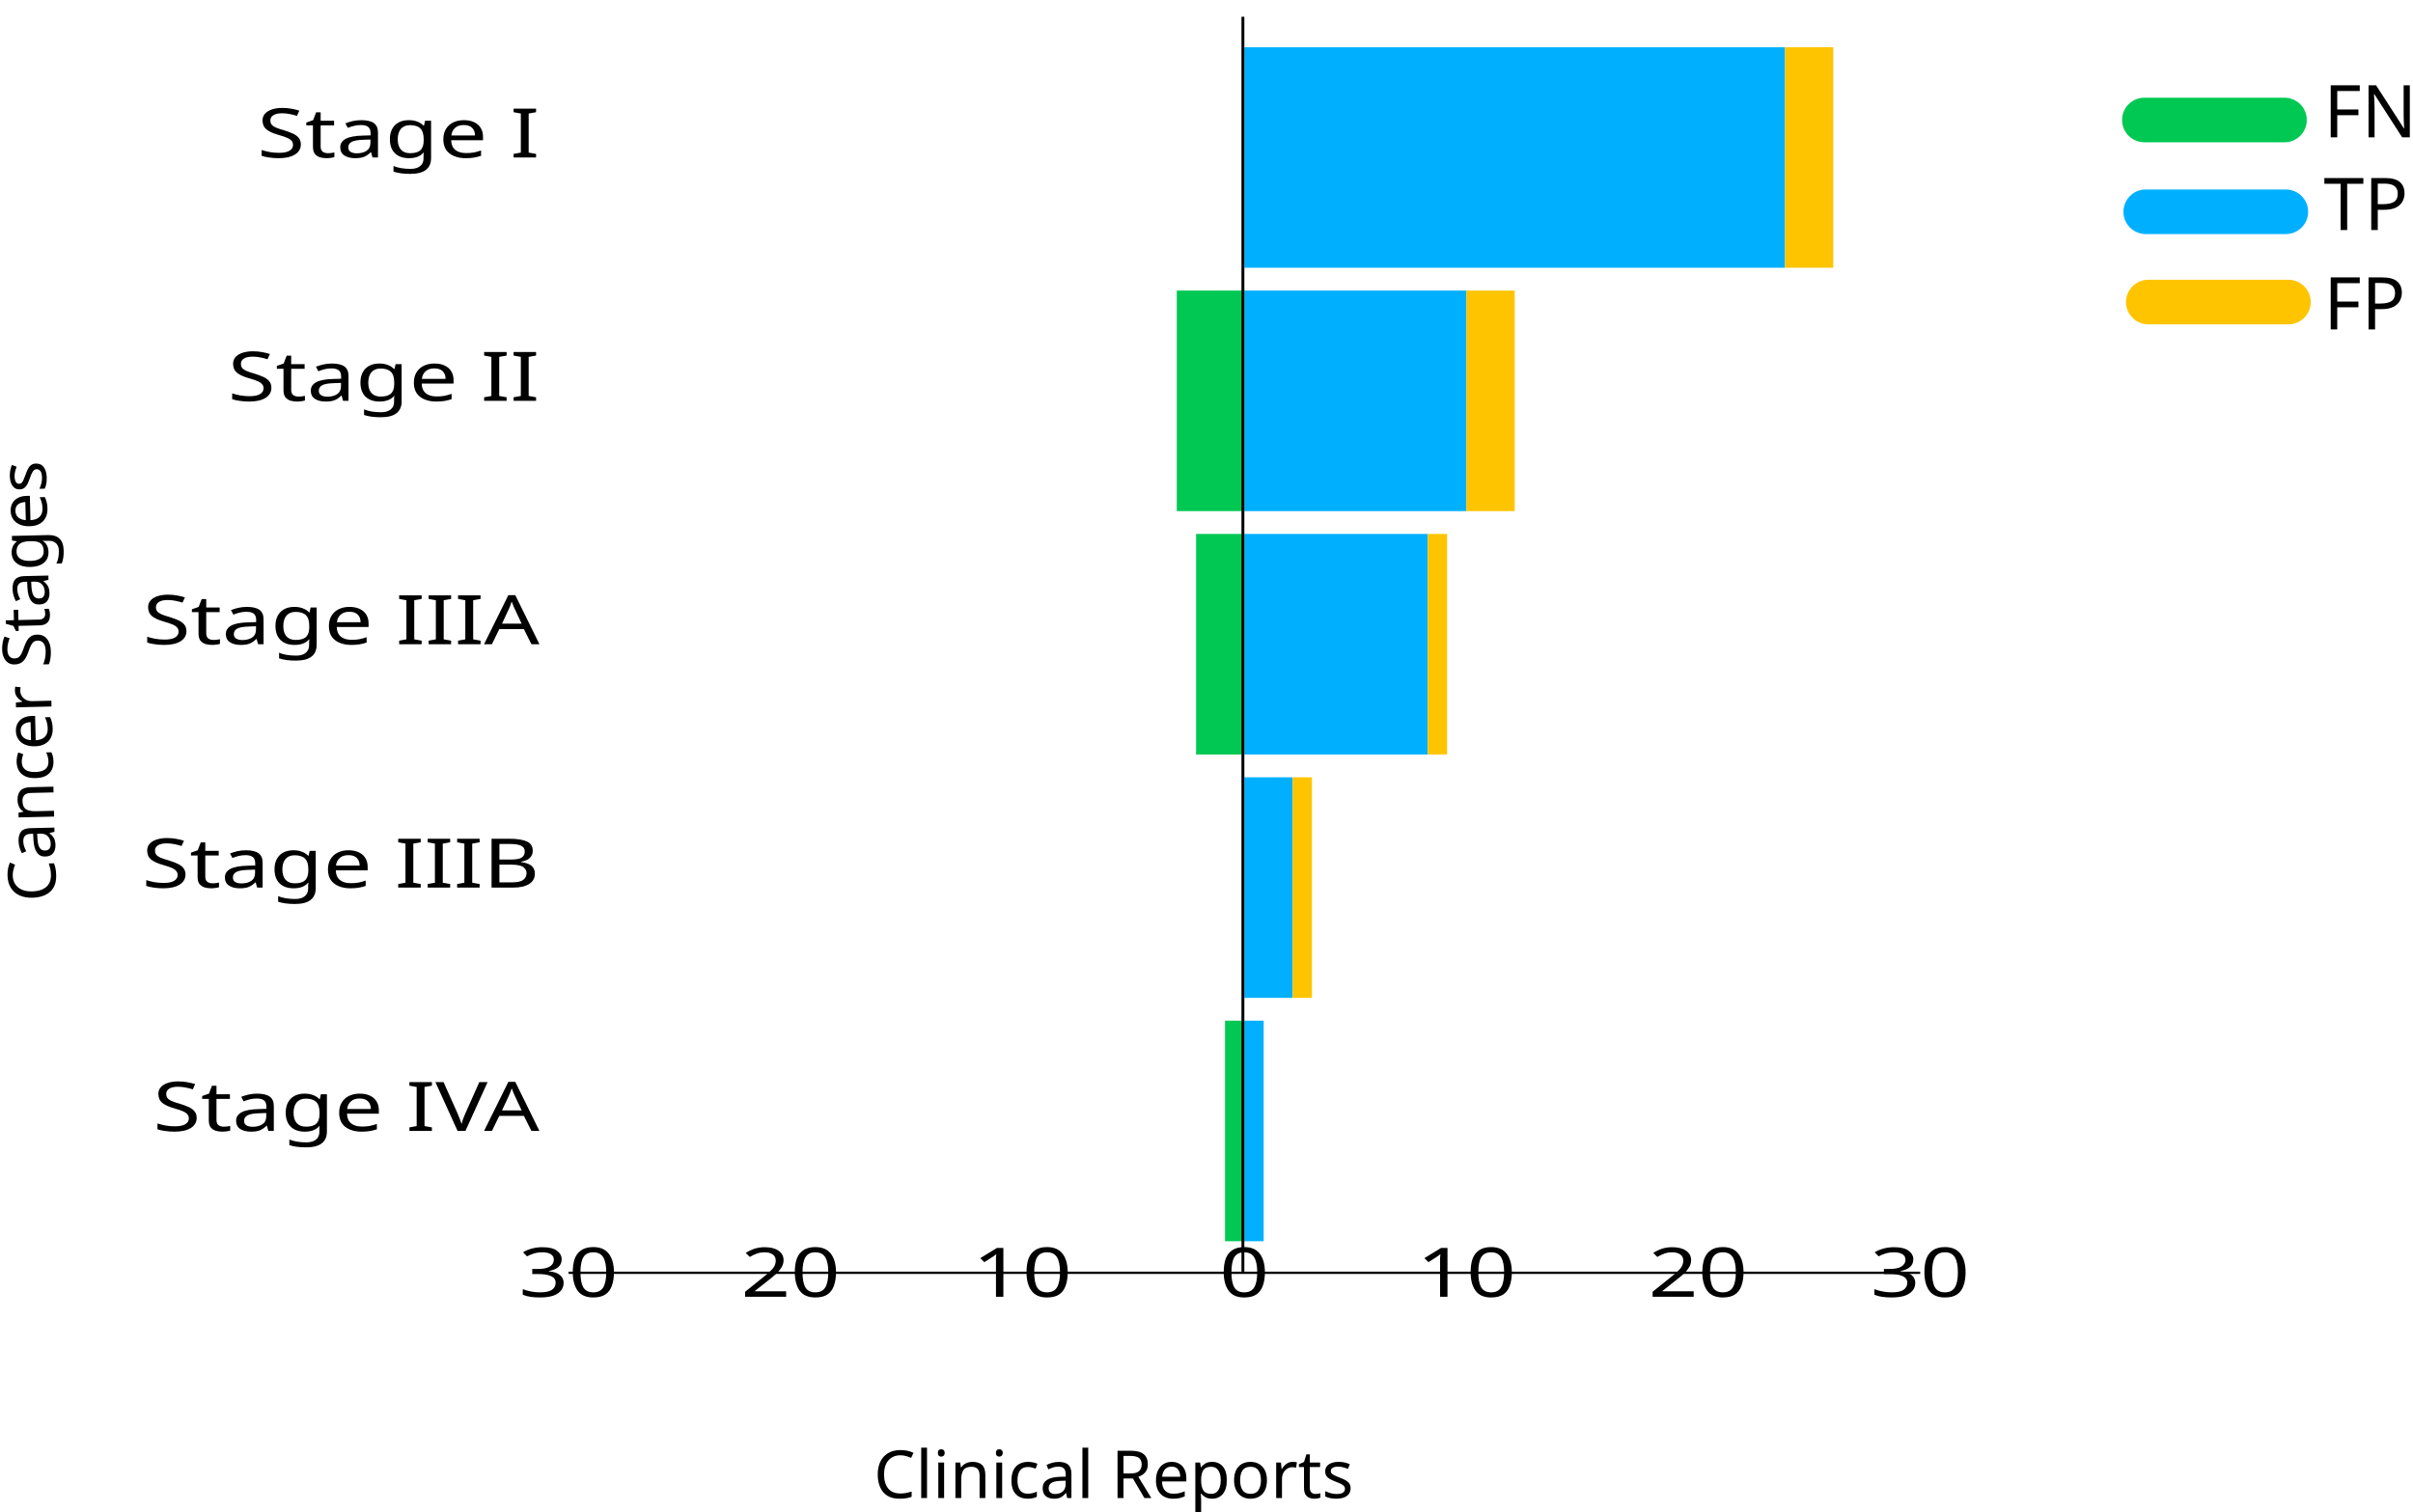
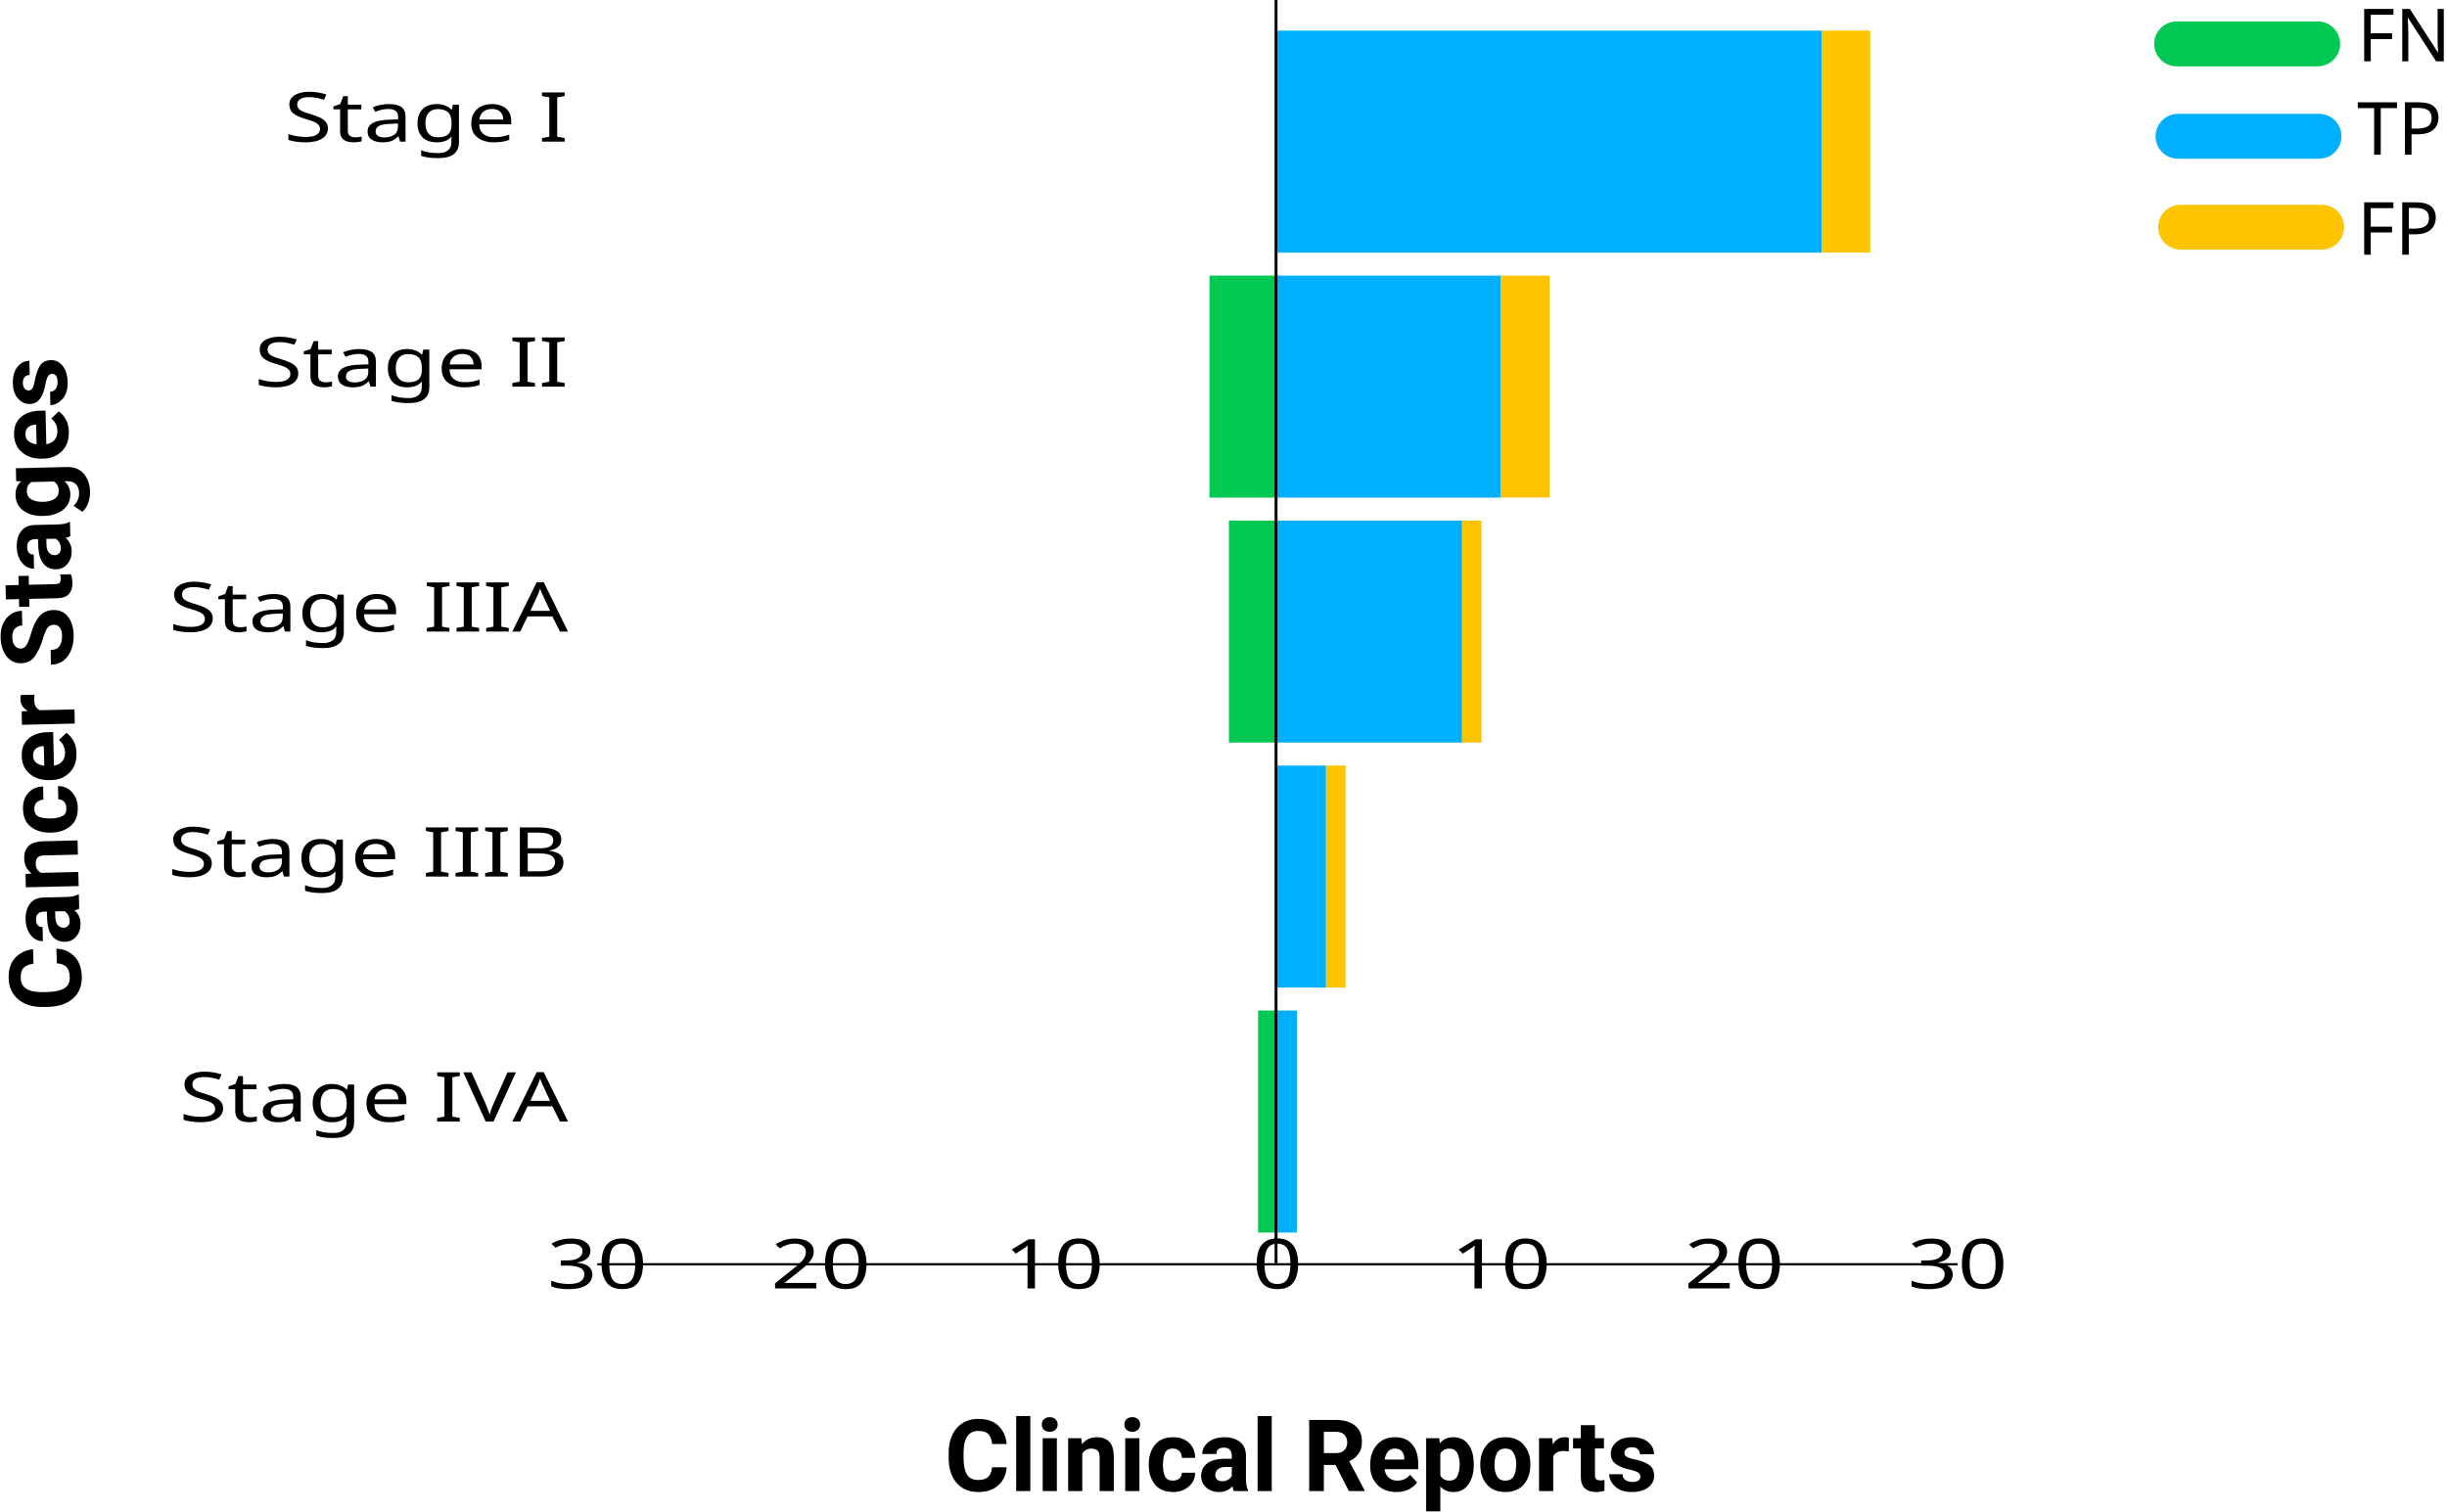
- <svg xmlns="http://www.w3.org/2000/svg" width="728.327" height="456.46" id="svg2" version="1.1">
+ <svg xmlns="http://www.w3.org/2000/svg" width="733.859" height="453.329" id="svg2" version="1.1">
  <defs id="defs4">
    <clipPath clipPathUnits="userSpaceOnUse" id="clipPath3020">
-       <path d="m 26,186 560,0 0,419.999 -560,0 L 26,186 z" id="path3022" />
+       <path d="m 26,186 560,0 0,419.999 -560,0 L 26,186 Z" id="path3022" />
    </clipPath>
    <clipPath clipPathUnits="userSpaceOnUse" id="clipPath3030">
-       <path d="m 26,186 560,0 0,419.999 -560,0 L 26,186 z" id="path3032" />
+       <path d="m 26,186 560,0 0,419.999 -560,0 L 26,186 Z" id="path3032" />
    </clipPath>
    <clipPath clipPathUnits="userSpaceOnUse" id="clipPath3042">
-       <path d="m 26,186 560,0 0,419.999 -560,0 L 26,186 z" id="path3044" />
+       <path d="m 26,186 560,0 0,419.999 -560,0 L 26,186 Z" id="path3044" />
    </clipPath>
    <clipPath clipPathUnits="userSpaceOnUse" id="clipPath3054">
-       <path d="m 26,186 560,0 0,419.999 -560,0 L 26,186 z" id="path3056" />
+       <path d="m 26,186 560,0 0,419.999 -560,0 L 26,186 Z" id="path3056" />
    </clipPath>
    <clipPath clipPathUnits="userSpaceOnUse" id="clipPath3066">
-       <path d="m 26,186 560,0 0,419.999 -560,0 L 26,186 z" id="path3068" />
+       <path d="m 26,186 560,0 0,419.999 -560,0 L 26,186 Z" id="path3068" />
    </clipPath>
    <clipPath clipPathUnits="userSpaceOnUse" id="clipPath3078">
-       <path d="m 26,186 560,0 0,419.999 -560,0 L 26,186 z" id="path3080" />
+       <path d="m 26,186 560,0 0,419.999 -560,0 L 26,186 Z" id="path3080" />
    </clipPath>
    <clipPath clipPathUnits="userSpaceOnUse" id="clipPath3090">
-       <path d="m 26,186 560,0 0,419.999 -560,0 L 26,186 z" id="path3092" />
+       <path d="m 26,186 560,0 0,419.999 -560,0 L 26,186 Z" id="path3092" />
    </clipPath>
    <clipPath clipPathUnits="userSpaceOnUse" id="clipPath3102">
-       <path d="m 26,186 560,0 0,419.999 -560,0 L 26,186 z" id="path3104" />
+       <path d="m 26,186 560,0 0,419.999 -560,0 L 26,186 Z" id="path3104" />
    </clipPath>
    <clipPath clipPathUnits="userSpaceOnUse" id="clipPath3114">
-       <path d="m 26,186 560,0 0,419.999 -560,0 L 26,186 z" id="path3116" />
+       <path d="m 26,186 560,0 0,419.999 -560,0 L 26,186 Z" id="path3116" />
    </clipPath>
    <clipPath clipPathUnits="userSpaceOnUse" id="clipPath3126">
-       <path d="m 26,186 560,0 0,419.999 -560,0 L 26,186 z" id="path3128" />
+       <path d="m 26,186 560,0 0,419.999 -560,0 L 26,186 Z" id="path3128" />
    </clipPath>
  </defs>
-   <g id="layer1" transform="translate(13.7233,-36.43454)">
-     <rect style="fill:#00b0ff;fill-opacity:1;stroke:none" id="rect5332" width="55.756" height="13.461" x="627.201" y="93.646" ry="6.73" />
-     <rect ry="6.73" y="65.934" x="626.794" height="13.461" width="55.756" id="rect5334" style="fill:#00c853;fill-opacity:1;stroke:none" />
-     <rect ry="6.73" y="120.902" x="627.98" height="13.461" width="55.756" id="rect5338" style="fill:#ffc400;fill-opacity:1;stroke:none" />
-     <text xml:space="preserve" style="font-size:22px;font-style:normal;font-variant:normal;font-weight:normal;font-stretch:normal;text-align:start;line-height:125%;letter-spacing:0px;word-spacing:0px;writing-mode:lr-tb;text-anchor:start;fill:#000000;fill-opacity:1;stroke:none;font-family:Sans;-inkscape-font-specification:Sans" x="687.63" y="77.888" id="text5340">
-       <tspan id="tspan5352" x="687.63" y="77.888">FN</tspan>
+   <g id="layer1" transform="translate(21.25523,-41.49893)">
+     <rect style="fill:#00b0ff;fill-opacity:1;stroke:none" id="rect5332" width="55.756" height="13.461" x="625.201" y="75.646" ry="6.73" />
+     <rect ry="6.73" y="47.934" x="624.794" height="13.461" width="55.756" id="rect5334" style="fill:#00c853;fill-opacity:1;stroke:none" />
+     <rect ry="6.73" y="102.902" x="625.98" height="13.461" width="55.756" id="rect5338" style="fill:#ffc400;fill-opacity:1;stroke:none" />
+     <text xml:space="preserve" style="font-style:normal;font-variant:normal;font-weight:normal;font-stretch:normal;font-size:22px;line-height:125%;font-family:Sans;-inkscape-font-specification:Sans;text-align:start;letter-spacing:0px;word-spacing:0px;writing-mode:lr-tb;text-anchor:start;fill:#000000;fill-opacity:1;stroke:none" x="685.63" y="59.888" id="text5340">
+       <tspan id="tspan5352" x="685.63" y="59.888">FN</tspan>
    </text>
-     <text id="text5344" y="105.888" x="687.63" style="font-size:22px;font-style:normal;font-variant:normal;font-weight:normal;font-stretch:normal;text-align:start;line-height:125%;letter-spacing:0px;word-spacing:0px;writing-mode:lr-tb;text-anchor:start;fill:#000000;fill-opacity:1;stroke:none;font-family:Sans;-inkscape-font-specification:Sans" xml:space="preserve">
-       <tspan id="tspan5354" x="687.63" y="105.888">TP</tspan>
+     <text id="text5344" y="87.888" x="685.63" style="font-style:normal;font-variant:normal;font-weight:normal;font-stretch:normal;font-size:22px;line-height:125%;font-family:Sans;-inkscape-font-specification:Sans;text-align:start;letter-spacing:0px;word-spacing:0px;writing-mode:lr-tb;text-anchor:start;fill:#000000;fill-opacity:1;stroke:none" xml:space="preserve">
+       <tspan id="tspan5354" x="685.63" y="87.888">TP</tspan>
    </text>
-     <text xml:space="preserve" style="font-size:22px;font-style:normal;font-variant:normal;font-weight:normal;font-stretch:normal;text-align:start;line-height:125%;letter-spacing:0px;word-spacing:0px;writing-mode:lr-tb;text-anchor:start;fill:#000000;fill-opacity:1;stroke:none;font-family:Sans;-inkscape-font-specification:Sans" x="687.63" y="135.888" id="text5348">
-       <tspan id="tspan5356" x="687.63" y="135.888">FP</tspan>
+     <text xml:space="preserve" style="font-style:normal;font-variant:normal;font-weight:normal;font-stretch:normal;font-size:22px;line-height:125%;font-family:Sans;-inkscape-font-specification:Sans;text-align:start;letter-spacing:0px;word-spacing:0px;writing-mode:lr-tb;text-anchor:start;fill:#000000;fill-opacity:1;stroke:none" x="685.63" y="117.888" id="text5348">
+       <tspan id="tspan5356" x="685.63" y="117.888">FP</tspan>
    </text>
-     <text id="text3481" y="-4.119" x="-308.525" style="font-size:20px;font-style:normal;font-variant:normal;font-weight:normal;font-stretch:normal;text-align:start;line-height:125%;letter-spacing:0px;word-spacing:0px;writing-mode:lr-tb;text-anchor:start;fill:#000000;fill-opacity:1;stroke:none;font-family:Sans;-inkscape-font-specification:Sans" xml:space="preserve" transform="matrix(-0.02378439,-0.9997171,0.9997171,-0.02378439,0,0)">
-       <tspan id="tspan3485" x="-308.525" y="-4.119">Cancer Stages</tspan>
+     <text id="text3481" y="-4.975" x="-344.515" style="font-style:normal;font-variant:normal;font-weight:bold;font-stretch:normal;font-size:30px;line-height:125%;font-family:Roboto;-inkscape-font-specification:'Roboto, Bold';text-align:start;letter-spacing:0px;word-spacing:0px;writing-mode:lr-tb;text-anchor:start;fill:#000000;fill-opacity:1;stroke:none" xml:space="preserve" transform="matrix(-0.02378439,-0.9997171,0.9997171,-0.02378439,0,0)">
+       <tspan id="tspan3485" x="-344.515" y="-4.975">Cancer Stages</tspan>
    </text>
-     <text xml:space="preserve" style="font-size:20px;font-style:normal;font-variant:normal;font-weight:normal;font-stretch:normal;text-align:start;line-height:125%;letter-spacing:0px;word-spacing:0px;writing-mode:lr-tb;text-anchor:start;fill:#000000;fill-opacity:1;stroke:none;font-family:Sans;-inkscape-font-specification:Sans" x="249.989" y="488.734" id="text3487">
-       <tspan id="tspan3491" x="249.989" y="488.734">Clinical Reports</tspan>
+     <text xml:space="preserve" style="font-style:normal;font-variant:normal;font-weight:bold;font-stretch:normal;font-size:30px;line-height:125%;font-family:Roboto;-inkscape-font-specification:'Roboto, Bold';text-align:start;letter-spacing:0px;word-spacing:0px;writing-mode:lr-tb;text-anchor:start;fill:#000000;fill-opacity:1;stroke:none" x="261.989" y="488.734" id="text3487">
+       <tspan id="tspan3491" x="261.989" y="488.734">Clinical Reports</tspan>
    </text>
-     <g style="color:#4b4966;font-family:'Josefin Sans', sans-serif;text-align:left" id="g4592" transform="matrix(2.914081,0,0,2.296251,70.45869,30.01799)">
+     <g style="color:#4b4966;font-family:'Josefin Sans', sans-serif;text-align:left" id="g4592" transform="matrix(2.914082,0,0,2.296253,70.4587,30.01767)">
      <g id="g4430" style="color:#4b4966;font-family:'Josefin Sans', sans-serif;text-align:left" transform="translate(30,5)">
        <g id="g4432" style="color:#4b4966;font-family:'Josefin Sans', sans-serif;text-align:left" class="left-bar">
          <rect id="rect4434" style="color:#4b4966;font-family:'Josefin Sans', sans-serif;text-align:left;fill:#00b0ff" height="29" width="56" y="4" x="70" class="left-bar-tp" />
          <rect id="rect4436" style="color:#4b4966;font-family:'Josefin Sans', sans-serif;text-align:left;fill:#ffc400" height="29" width="5" y="4" x="126" class="left-bar-fp" />
          <rect id="rect4438" style="color:#4b4966;font-family:'Josefin Sans', sans-serif;text-align:left;fill:#00c853" height="29" width="0" y="4" x="70" class="left-bar-fn" />
        </g>
        <g id="g4440" style="color:#4b4966;font-family:'Josefin Sans', sans-serif;text-align:left" class="left-bar">
          <rect id="rect4442" style="color:#4b4966;font-family:'Josefin Sans', sans-serif;text-align:left;fill:#00b0ff" height="29" width="23" y="36" x="70" class="left-bar-tp" />
          <rect id="rect4444" style="color:#4b4966;font-family:'Josefin Sans', sans-serif;text-align:left;fill:#ffc400" height="29" width="5" y="36" x="93" class="left-bar-fp" />
          <rect id="rect4446" style="color:#4b4966;font-family:'Josefin Sans', sans-serif;text-align:left;fill:#00c853" height="29" width="7" y="36" x="63" class="left-bar-fn" />
        </g>
        <g id="g4448" style="color:#4b4966;font-family:'Josefin Sans', sans-serif;text-align:left" class="left-bar">
          <rect id="rect4450" style="color:#4b4966;font-family:'Josefin Sans', sans-serif;text-align:left;fill:#00b0ff" height="29" width="19" y="68" x="70" class="left-bar-tp" />
          <rect id="rect4452" style="color:#4b4966;font-family:'Josefin Sans', sans-serif;text-align:left;fill:#ffc400" height="29" width="2" y="68" x="89" class="left-bar-fp" />
          <rect id="rect4454" style="color:#4b4966;font-family:'Josefin Sans', sans-serif;text-align:left;fill:#00c853" height="29" width="5" y="68" x="65" class="left-bar-fn" />
        </g>
        <g id="g4456" style="color:#4b4966;font-family:'Josefin Sans', sans-serif;text-align:left" class="left-bar">
          <rect id="rect4458" style="color:#4b4966;font-family:'Josefin Sans', sans-serif;text-align:left;fill:#00b0ff" height="29" width="5" y="100" x="70" class="left-bar-tp" />
          <rect id="rect4460" style="color:#4b4966;font-family:'Josefin Sans', sans-serif;text-align:left;fill:#ffc400" height="29" width="2" y="100" x="75" class="left-bar-fp" />
          <rect id="rect4462" style="color:#4b4966;font-family:'Josefin Sans', sans-serif;text-align:left;fill:#00c853" height="29" width="0" y="100" x="70" class="left-bar-fn" />
        </g>
        <g id="g4464" style="color:#4b4966;font-family:'Josefin Sans', sans-serif;text-align:left" class="left-bar">
          <rect id="rect4466" style="color:#4b4966;font-family:'Josefin Sans', sans-serif;text-align:left;fill:#00b0ff" height="29" width="2" y="132" x="70" class="left-bar-tp" />
          <rect id="rect4468" style="color:#4b4966;font-family:'Josefin Sans', sans-serif;text-align:left;fill:#ffc400" height="29" width="0" y="132" x="72" class="left-bar-fp" />
          <rect id="rect4470" style="color:#4b4966;font-family:'Josefin Sans', sans-serif;text-align:left;fill:#00c853" height="29" width="2" y="132" x="68" class="left-bar-fn" />
        </g>
        <g id="g4472" style="color:#4b4966;font-family:'Josefin Sans', sans-serif;text-align:left" transform="translate(0,165)" class="x axis">
          <g id="g4474" style="color:#4b4966;font-family:'Josefin Sans', sans-serif;text-align:left" class="tick">
            <line id="line4476" style="color:#4b4966;font-family:'Josefin Sans', sans-serif;text-align:left" x2="0" y2="0.3" x1="0" y1="0" />
            <text id="text4478" style="color:#4b4966;font-size:9px;line-height:13.5px;font-family:'Josefin Sans', sans-serif;text-align:left;text-anchor:middle;white-space:nowrap;display:block" x="0" y="3.3" dy="1.4012985e-45">30</text>
          </g>
          <g id="g4480" style="color:#4b4966;font-family:'Josefin Sans', sans-serif;text-align:left" transform="translate(23,0)" class="tick">
            <line id="line4482" style="color:#4b4966;font-family:'Josefin Sans', sans-serif;text-align:left" x2="0" y2="0.3" x1="0" y1="0" />
            <text id="text4484" style="color:#4b4966;font-size:9px;line-height:13.5px;font-family:'Josefin Sans', sans-serif;text-align:left;text-anchor:middle;white-space:nowrap;display:block" x="0" y="3.3" dy="1.4012985e-45">20</text>
          </g>
          <g id="g4486" style="color:#4b4966;font-family:'Josefin Sans', sans-serif;text-align:left" transform="translate(47,0)" class="tick">
            <line id="line4488" style="color:#4b4966;font-family:'Josefin Sans', sans-serif;text-align:left" x2="0" y2="0.3" x1="0" y1="0" />
            <text id="text4490" style="color:#4b4966;font-size:9px;line-height:13.5px;font-family:'Josefin Sans', sans-serif;text-align:left;text-anchor:middle;white-space:nowrap;display:block" x="0" y="3.3" dy="1.4012985e-45">10</text>
          </g>
          <g id="g4492" style="color:#4b4966;font-family:'Josefin Sans', sans-serif;text-align:left" transform="translate(70,0)" class="tick">
            <line id="line4494" style="color:#4b4966;font-family:'Josefin Sans', sans-serif;text-align:left" x2="0" y2="0.3" x1="0" y1="0" />
            <text id="text4496" style="color:#4b4966;font-size:9px;line-height:13.5px;font-family:'Josefin Sans', sans-serif;text-align:left;text-anchor:middle;white-space:nowrap;display:block" x="0" y="3.3" dy="1.4012985e-45">0</text>
          </g>
          <g id="g4498" style="color:#4b4966;font-family:'Josefin Sans', sans-serif;text-align:left" transform="translate(93,0)" class="tick">
            <line id="line4500" style="color:#4b4966;font-family:'Josefin Sans', sans-serif;text-align:left" x2="0" y2="0.3" x1="0" y1="0" />
            <text id="text4502" style="color:#4b4966;font-size:9px;line-height:13.5px;font-family:'Josefin Sans', sans-serif;text-align:left;text-anchor:middle;white-space:nowrap;display:block" x="0" y="3.3" dy="1.4012985e-45">10</text>
          </g>
          <g id="g4504" style="color:#4b4966;font-family:'Josefin Sans', sans-serif;text-align:left" transform="translate(117,0)" class="tick">
            <line id="line4506" style="color:#4b4966;font-family:'Josefin Sans', sans-serif;text-align:left" x2="0" y2="0.3" x1="0" y1="0" />
            <text id="text4508" style="color:#4b4966;font-size:9px;line-height:13.5px;font-family:'Josefin Sans', sans-serif;text-align:left;text-anchor:middle;white-space:nowrap;display:block" x="0" y="3.3" dy="1.4012985e-45">20</text>
          </g>
          <g id="g4510" style="color:#4b4966;font-family:'Josefin Sans', sans-serif;text-align:left" transform="translate(140,0)" class="tick">
            <line id="line4512" style="color:#4b4966;font-family:'Josefin Sans', sans-serif;text-align:left" x2="0" y2="0.3" x1="0" y1="0" />
            <text id="text4514" style="color:#4b4966;font-size:9px;line-height:13.5px;font-family:'Josefin Sans', sans-serif;text-align:left;text-anchor:middle;white-space:nowrap;display:block" x="0" y="3.3" dy="1.4012985e-45">30</text>
          </g>
          <path id="path4516" style="color:#4b4966;font-family:'Josefin Sans', sans-serif;text-align:left" d="M 0,0.3 0,0 l 140,0 0,0.3" class="domain" />
        </g>
        <g id="g4518" style="color:#4b4966;font-family:'Josefin Sans', sans-serif;text-align:left" class="y axis">
          <g id="g4520" style="color:#4b4966;font-family:'Josefin Sans', sans-serif;text-align:left" transform="translate(0,18.5)" class="tick">
            <line id="line4522" style="color:#4b4966;font-family:'Josefin Sans', sans-serif;text-align:left" y2="0" x2="0" x1="0" y1="0" />
            <text id="text4524" style="color:#4b4966;font-size:9px;line-height:13.5px;font-family:'Josefin Sans', sans-serif;text-align:left;text-anchor:end;white-space:nowrap;display:block" y="0" x="-3" dy="1.4012985e-45">Stage I</text>
          </g>
          <g id="g4526" style="color:#4b4966;font-family:'Josefin Sans', sans-serif;text-align:left" transform="translate(0,50.5)" class="tick">
            <line id="line4528" style="color:#4b4966;font-family:'Josefin Sans', sans-serif;text-align:left" y2="0" x2="0" x1="0" y1="0" />
            <text id="text4530" style="color:#4b4966;font-size:9px;line-height:13.5px;font-family:'Josefin Sans', sans-serif;text-align:left;text-anchor:end;white-space:nowrap;display:block" y="0" x="-3" dy="1.4012985e-45">Stage II</text>
          </g>
          <g id="g4532" style="color:#4b4966;font-family:'Josefin Sans', sans-serif;text-align:left" transform="translate(0,82.5)" class="tick">
            <line id="line4534" style="color:#4b4966;font-family:'Josefin Sans', sans-serif;text-align:left" y2="0" x2="0" x1="0" y1="0" />
            <text id="text4536" style="color:#4b4966;font-size:9px;line-height:13.5px;font-family:'Josefin Sans', sans-serif;text-align:left;text-anchor:end;white-space:nowrap;display:block" y="0" x="-3" dy="1.4012985e-45">Stage IIIA</text>
          </g>
          <g id="g4538" style="color:#4b4966;font-family:'Josefin Sans', sans-serif;text-align:left" transform="translate(0,114.5)" class="tick">
            <line id="line4540" style="color:#4b4966;font-family:'Josefin Sans', sans-serif;text-align:left" y2="0" x2="0" x1="0" y1="0" />
            <text id="text4542" style="color:#4b4966;font-size:9px;line-height:13.5px;font-family:'Josefin Sans', sans-serif;text-align:left;text-anchor:end;white-space:nowrap;display:block" y="0" x="-3" dy="1.4012985e-45">Stage IIIB</text>
          </g>
          <g id="g4544" style="color:#4b4966;font-family:'Josefin Sans', sans-serif;text-align:left" transform="translate(0,146.5)" class="tick">
            <line id="line4546" style="color:#4b4966;font-family:'Josefin Sans', sans-serif;text-align:left" y2="0" x2="0" x1="0" y1="0" />
            <text id="text4548" style="color:#4b4966;font-size:9px;line-height:13.5px;font-family:'Josefin Sans', sans-serif;text-align:left;text-anchor:end;white-space:nowrap;display:block" y="0" x="-3" dy="1.4012985e-45">Stage IVA</text>
          </g>
          <path id="path4550" style="color:#4b4966;font-family:'Josefin Sans', sans-serif;text-align:left" d="m 0,0 0,0 0,165 0,0" class="domain" />
        </g>
        <g id="g4552" style="color:#4b4966;font-family:'Josefin Sans', sans-serif;text-align:left" transform="translate(70,0)" class="y axis2">
          <g id="g4554" style="color:#4b4966;font-family:'Josefin Sans', sans-serif;text-align:left" transform="translate(0,18.5)" class="tick">
            <line id="line4556" style="color:#4b4966;font-family:'Josefin Sans', sans-serif;text-align:left" y2="0" x2="-0.3" x1="0" y1="0" />
            <text id="text4558" style="color:#4b4966;font-size:9px;line-height:13.5px;font-family:'Josefin Sans', sans-serif;text-align:left;text-anchor:end;white-space:nowrap;display:block" y="0" x="-3.3" dy="1.4012985e-45" />
          </g>
          <g id="g4560" style="color:#4b4966;font-family:'Josefin Sans', sans-serif;text-align:left" transform="translate(0,50.5)" class="tick">
            <line id="line4562" style="color:#4b4966;font-family:'Josefin Sans', sans-serif;text-align:left" y2="0" x2="-0.3" x1="0" y1="0" />
            <text id="text4564" style="color:#4b4966;font-size:9px;line-height:13.5px;font-family:'Josefin Sans', sans-serif;text-align:left;text-anchor:end;white-space:nowrap;display:block" y="0" x="-3.3" dy="1.4012985e-45" />
          </g>
          <g id="g4566" style="color:#4b4966;font-family:'Josefin Sans', sans-serif;text-align:left" transform="translate(0,82.5)" class="tick">
            <line id="line4568" style="color:#4b4966;font-family:'Josefin Sans', sans-serif;text-align:left" y2="0" x2="-0.3" x1="0" y1="0" />
            <text id="text4570" style="color:#4b4966;font-size:9px;line-height:13.5px;font-family:'Josefin Sans', sans-serif;text-align:left;text-anchor:end;white-space:nowrap;display:block" y="0" x="-3.3" dy="1.4012985e-45" />
          </g>
          <g id="g4572" style="color:#4b4966;font-family:'Josefin Sans', sans-serif;text-align:left" transform="translate(0,114.5)" class="tick">
            <line id="line4574" style="color:#4b4966;font-family:'Josefin Sans', sans-serif;text-align:left" y2="0" x2="-0.3" x1="0" y1="0" />
            <text id="text4576" style="color:#4b4966;font-size:9px;line-height:13.5px;font-family:'Josefin Sans', sans-serif;text-align:left;text-anchor:end;white-space:nowrap;display:block" y="0" x="-3.3" dy="1.4012985e-45" />
          </g>
          <g id="g4578" style="color:#4b4966;font-family:'Josefin Sans', sans-serif;text-align:left" transform="translate(0,146.5)" class="tick">
            <line id="line4580" style="color:#4b4966;font-family:'Josefin Sans', sans-serif;text-align:left" y2="0" x2="-0.3" x1="0" y1="0" />
            <text id="text4582" style="color:#4b4966;font-size:9px;line-height:13.5px;font-family:'Josefin Sans', sans-serif;text-align:left;text-anchor:end;white-space:nowrap;display:block" y="0" x="-3.3" dy="1.4012985e-45" />
          </g>
          <path id="path4584" style="color:#4b4966;font-family:'Josefin Sans', sans-serif;text-align:left" d="M -0.3,0 0,0 0,165 -0.3,165" class="domain" />
        </g>
      </g>
    </g>
  </g>
</svg>
